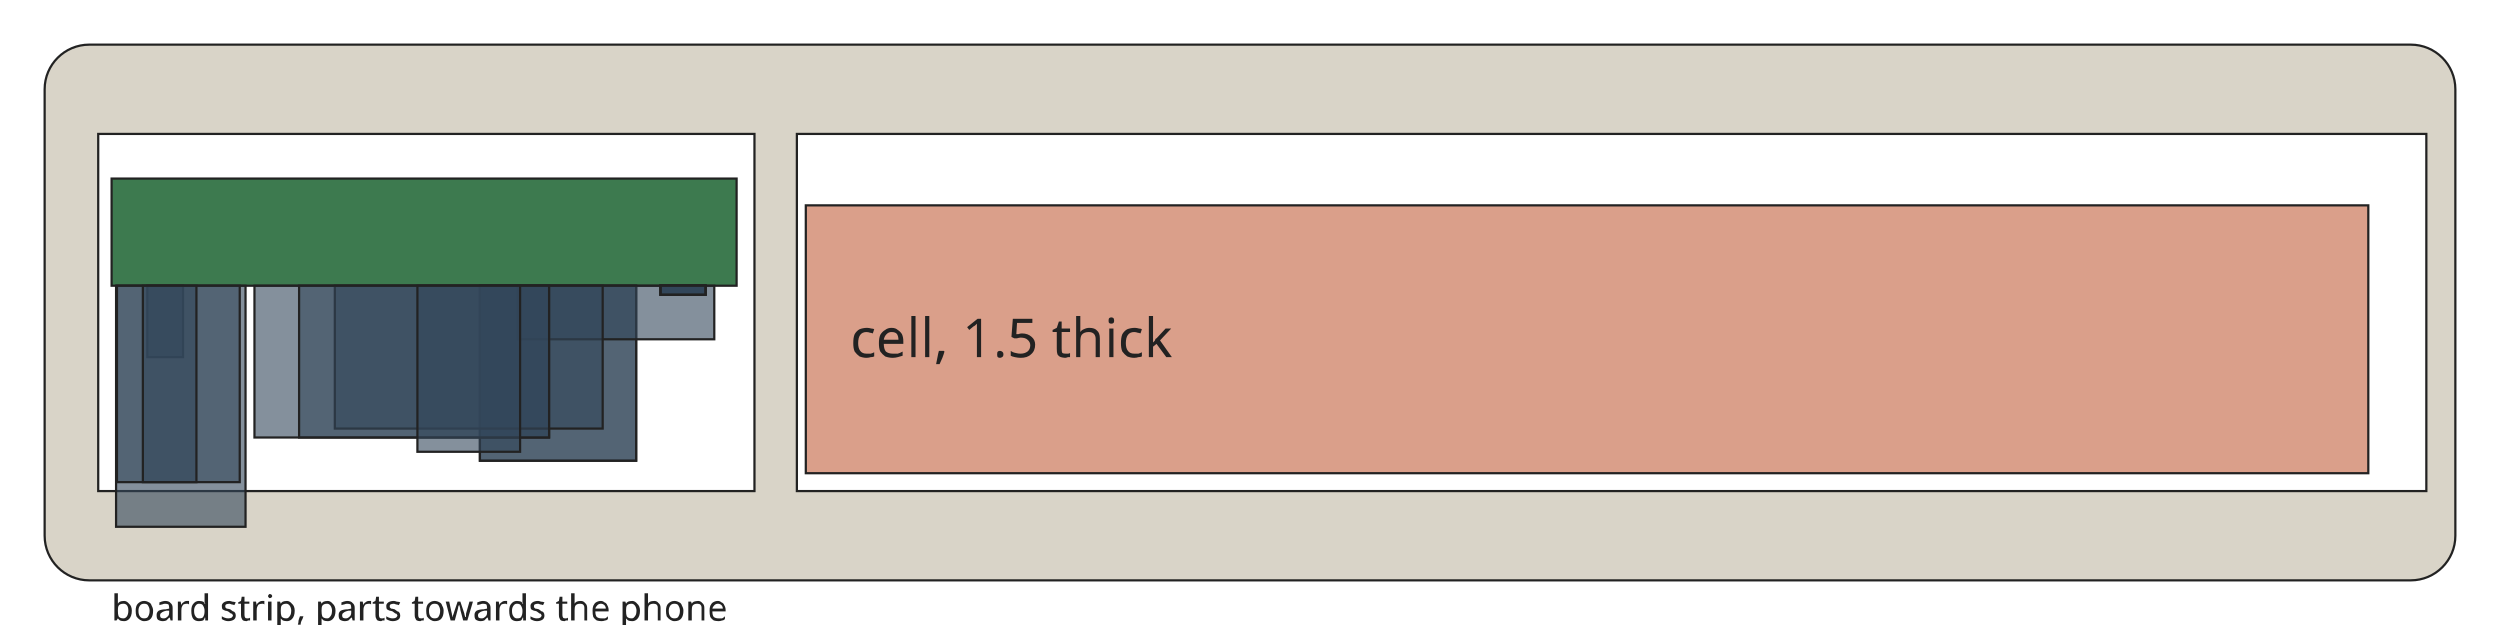
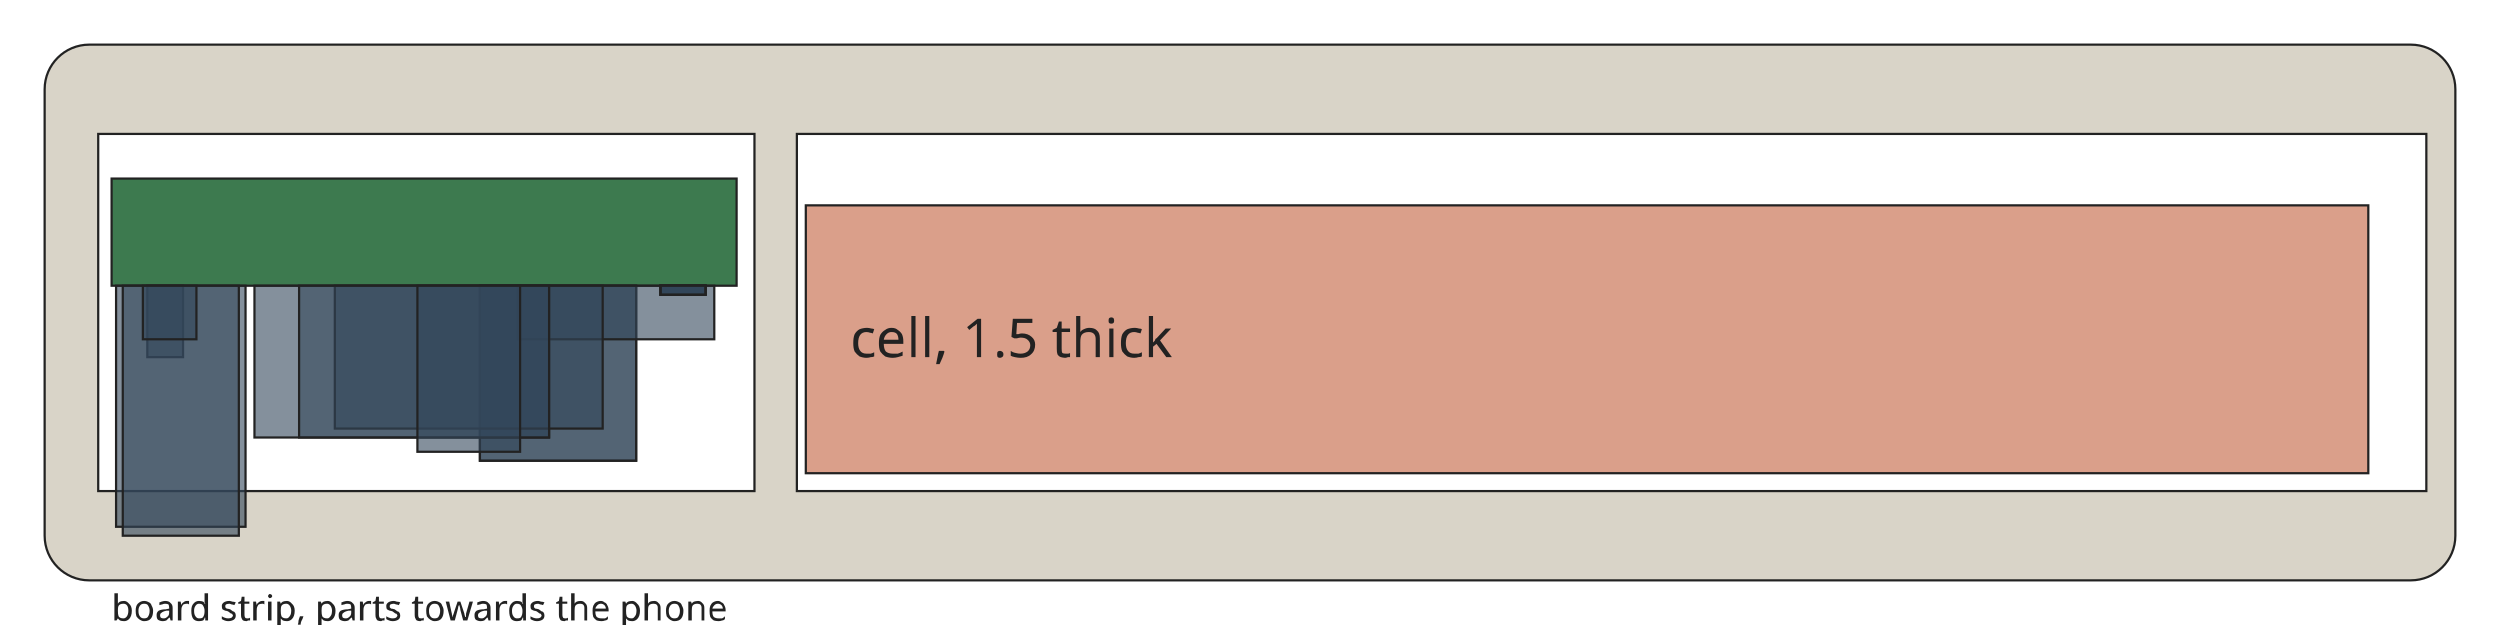
<svg xmlns="http://www.w3.org/2000/svg" viewBox="-1 -1 56.00 14.00" width="896" font-family="sans-serif">
  <rect x="-1" y="-1" width="56.00" height="14.00" fill="#fff" />
  <rect x="0.00" y="0.00" width="54.00" height="12.00" rx="1.0" fill="#d9d4c8" fill-opacity="1.0" stroke="#222" stroke-width="0.05" />
  <rect x="1.20" y="2.00" width="14.70" height="8.00" rx="0.0" fill="#fff" fill-opacity="1.0" stroke="#222" stroke-width="0.05" />
  <rect x="1.50" y="3.00" width="14.00" height="2.40" rx="0.0" fill="#3d7a4f" fill-opacity="1.0" stroke="#222" stroke-width="0.05" />
  <rect x="2.30" y="5.40" width="0.80" height="1.60" rx="0.0" fill="#33475b" fill-opacity="0.6" stroke="#222" stroke-width="0.05" />
  <rect x="9.75" y="5.40" width="3.50" height="3.92" rx="0.0" fill="#33475b" fill-opacity="0.6" stroke="#222" stroke-width="0.05" />
  <rect x="9.75" y="5.40" width="3.50" height="3.92" rx="0.0" fill="#33475b" fill-opacity="0.6" stroke="#222" stroke-width="0.05" />
  <rect x="10.60" y="5.40" width="4.40" height="1.20" rx="0.0" fill="#33475b" fill-opacity="0.6" stroke="#222" stroke-width="0.05" />
  <rect x="1.60" y="5.40" width="2.90" height="5.40" rx="0.0" fill="#33475b" fill-opacity="0.6" stroke="#222" stroke-width="0.05" />
-   <rect x="1.62" y="5.40" width="2.75" height="4.40" rx="0.0" fill="#33475b" fill-opacity="0.6" stroke="#222" stroke-width="0.05" />
-   <rect x="2.20" y="5.40" width="1.20" height="4.40" rx="0.0" fill="#33475b" fill-opacity="0.6" stroke="#222" stroke-width="0.05" />
+   <rect x="1.75" y="5.40" width="2.60" height="5.60" rx="0.0" fill="#33475b" fill-opacity="0.6" stroke="#222" stroke-width="0.05" />
+   <rect x="2.20" y="5.40" width="1.20" height="1.20" rx="0.0" fill="#33475b" fill-opacity="0.6" stroke="#222" stroke-width="0.05" />
  <rect x="4.70" y="5.40" width="6.60" height="3.40" rx="0.0" fill="#33475b" fill-opacity="0.6" stroke="#222" stroke-width="0.05" />
  <rect x="6.50" y="5.40" width="6.00" height="3.20" rx="0.0" fill="#33475b" fill-opacity="0.6" stroke="#222" stroke-width="0.05" />
  <rect x="5.70" y="5.40" width="5.60" height="3.40" rx="0.0" fill="#33475b" fill-opacity="0.6" stroke="#222" stroke-width="0.05" />
  <rect x="8.35" y="5.40" width="2.30" height="3.72" rx="0.0" fill="#33475b" fill-opacity="0.6" stroke="#222" stroke-width="0.05" />
  <rect x="13.80" y="5.40" width="1.00" height="0.20" rx="0.0" fill="#33475b" fill-opacity="0.6" stroke="#222" stroke-width="0.05" />
  <rect x="13.80" y="5.40" width="1.00" height="0.20" rx="0.0" fill="#33475b" fill-opacity="0.6" stroke="#222" stroke-width="0.05" />
  <rect x="13.80" y="5.40" width="1.00" height="0.20" rx="0.0" fill="#33475b" fill-opacity="0.6" stroke="#222" stroke-width="0.05" />
  <rect x="13.80" y="5.40" width="1.00" height="0.20" rx="0.0" fill="#33475b" fill-opacity="0.6" stroke="#222" stroke-width="0.05" />
  <rect x="13.80" y="5.40" width="1.00" height="0.20" rx="0.0" fill="#33475b" fill-opacity="0.6" stroke="#222" stroke-width="0.05" />
  <rect x="13.80" y="5.40" width="1.00" height="0.20" rx="0.0" fill="#33475b" fill-opacity="0.6" stroke="#222" stroke-width="0.05" />
  <rect x="13.80" y="5.40" width="1.00" height="0.20" rx="0.0" fill="#33475b" fill-opacity="0.6" stroke="#222" stroke-width="0.05" />
  <rect x="16.85" y="2.00" width="36.50" height="8.00" rx="0.0" fill="#fff" fill-opacity="1.0" stroke="#222" stroke-width="0.05" />
  <rect x="17.05" y="3.60" width="35.00" height="6.00" rx="0.0" fill="#c2603c" fill-opacity="0.6" stroke="#222" stroke-width="0.05" />
  <text x="18.05" y="7.00" font-size="1.2" fill="#222">cell, 1.5 thick</text>
  <text x="1.50" y="12.90" font-size="0.8" fill="#222">board strip, parts towards the phone</text>
</svg>
